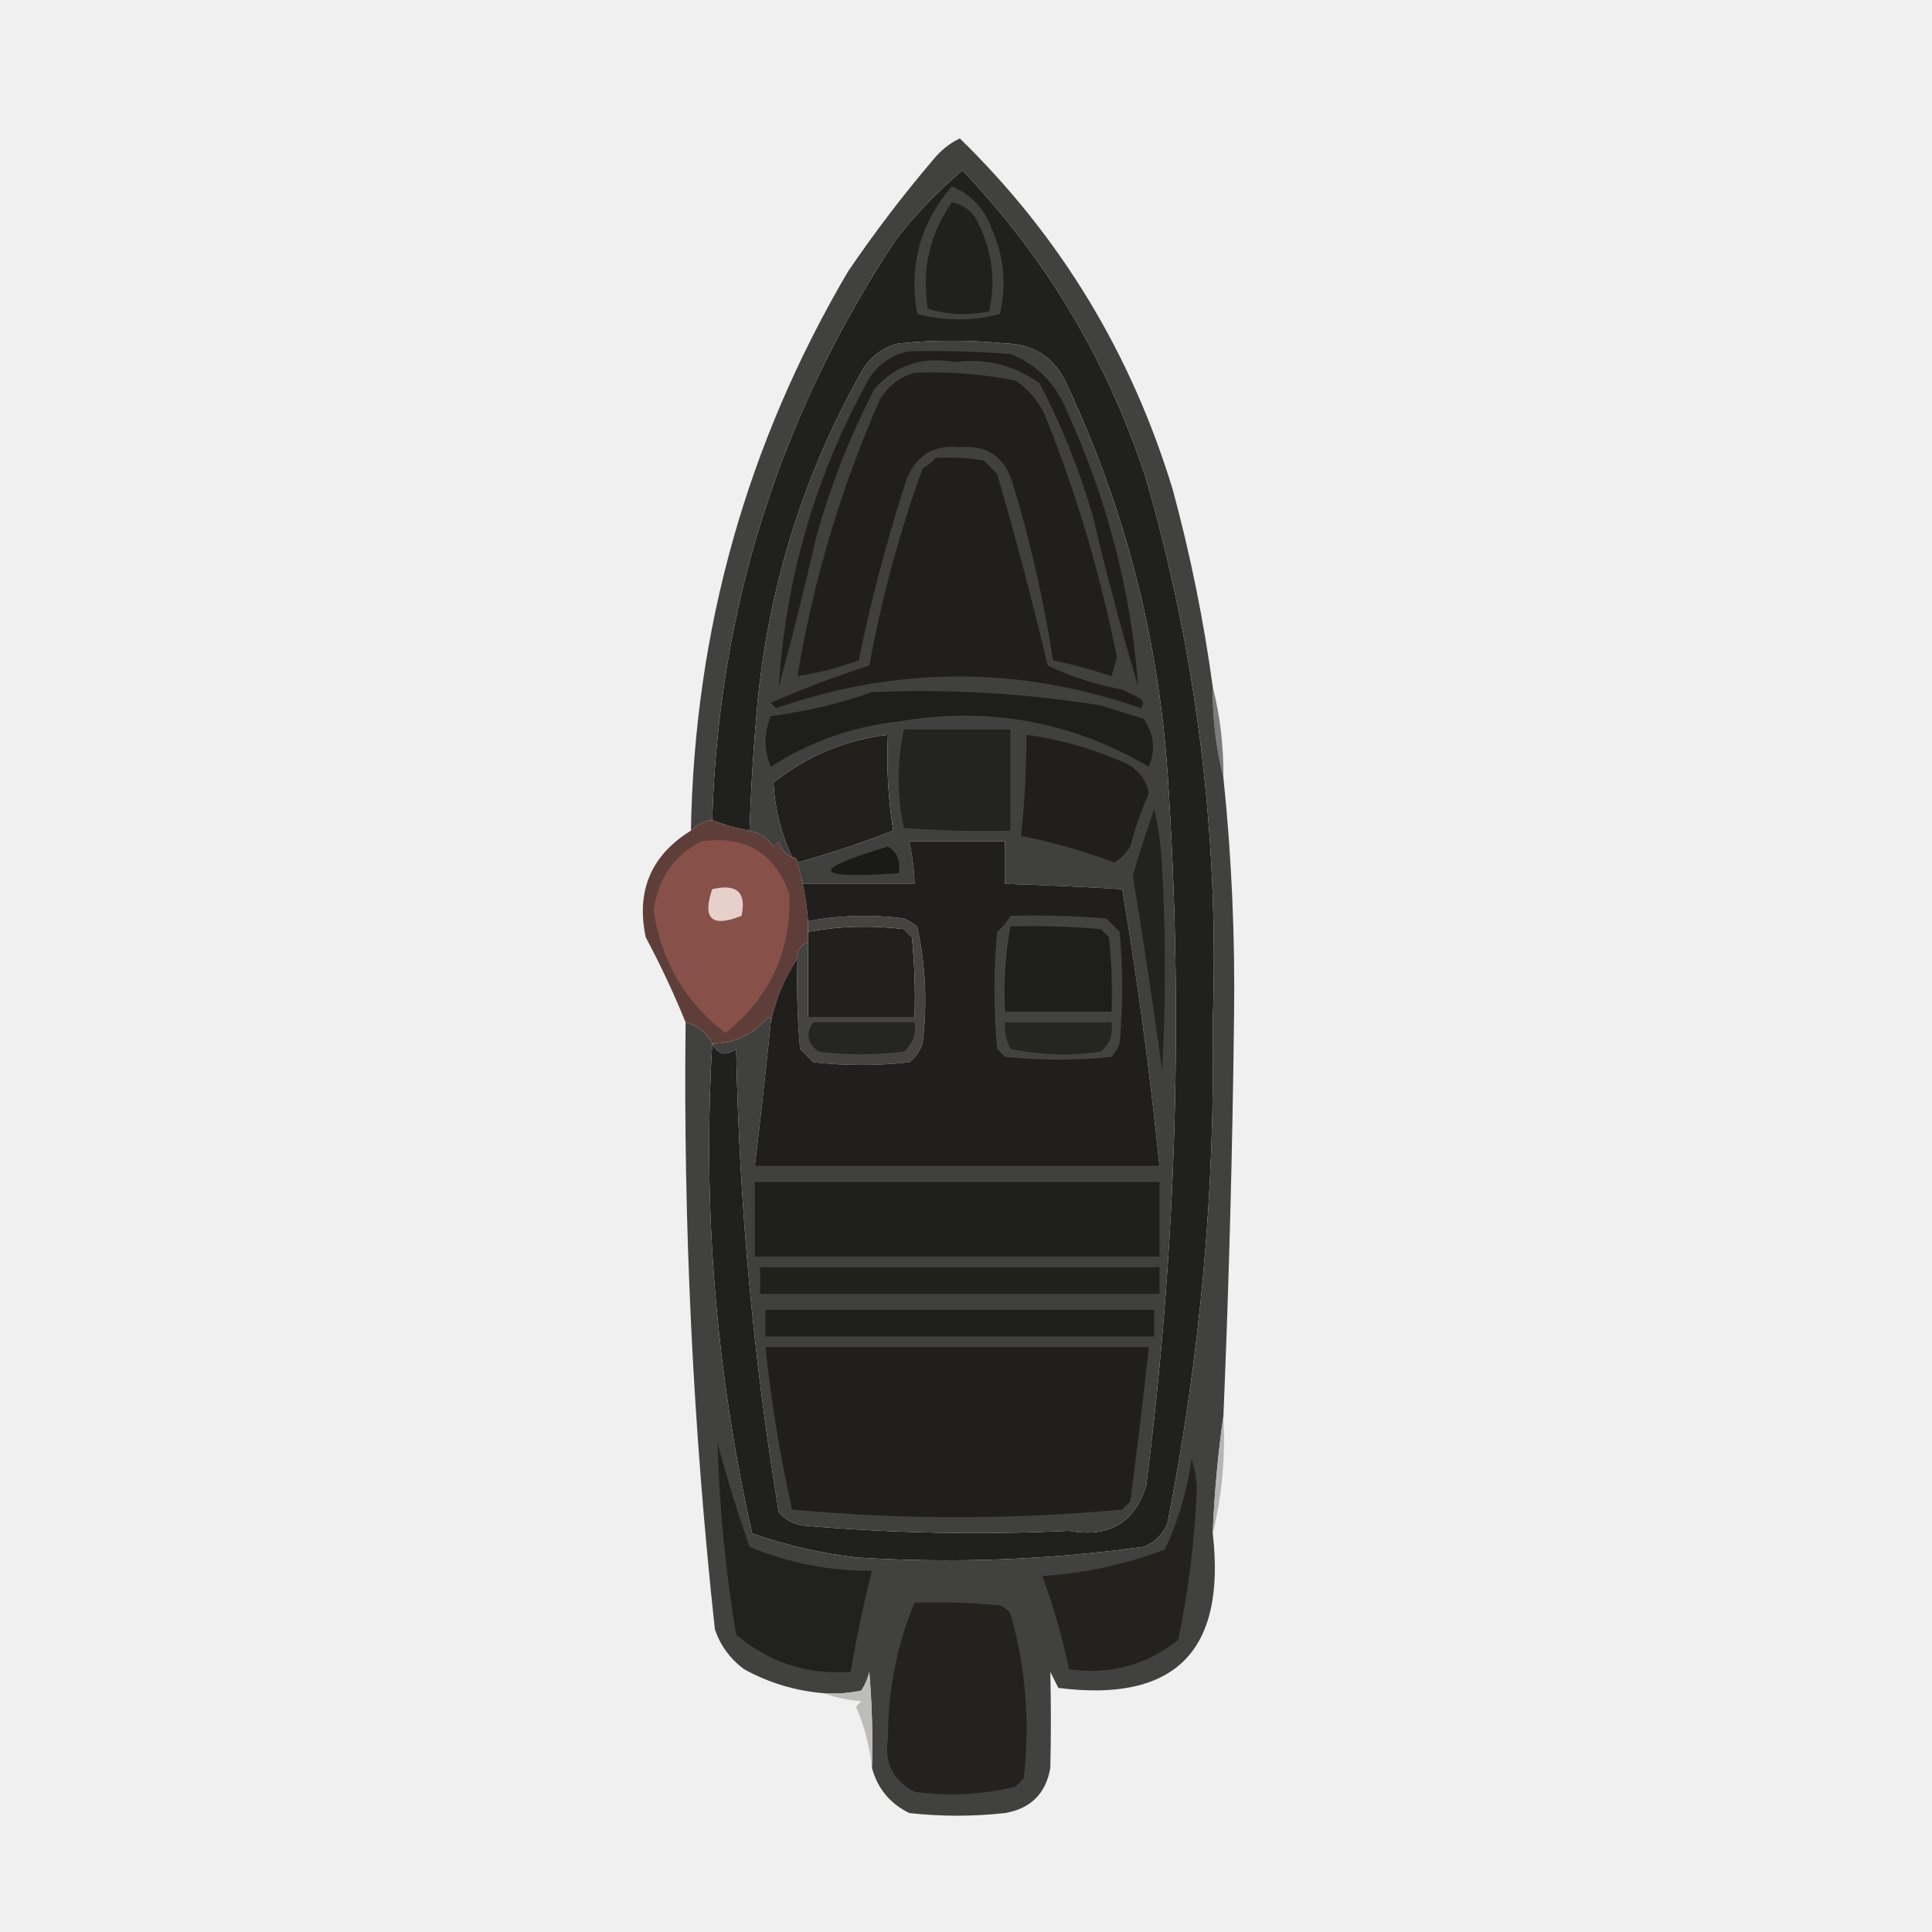
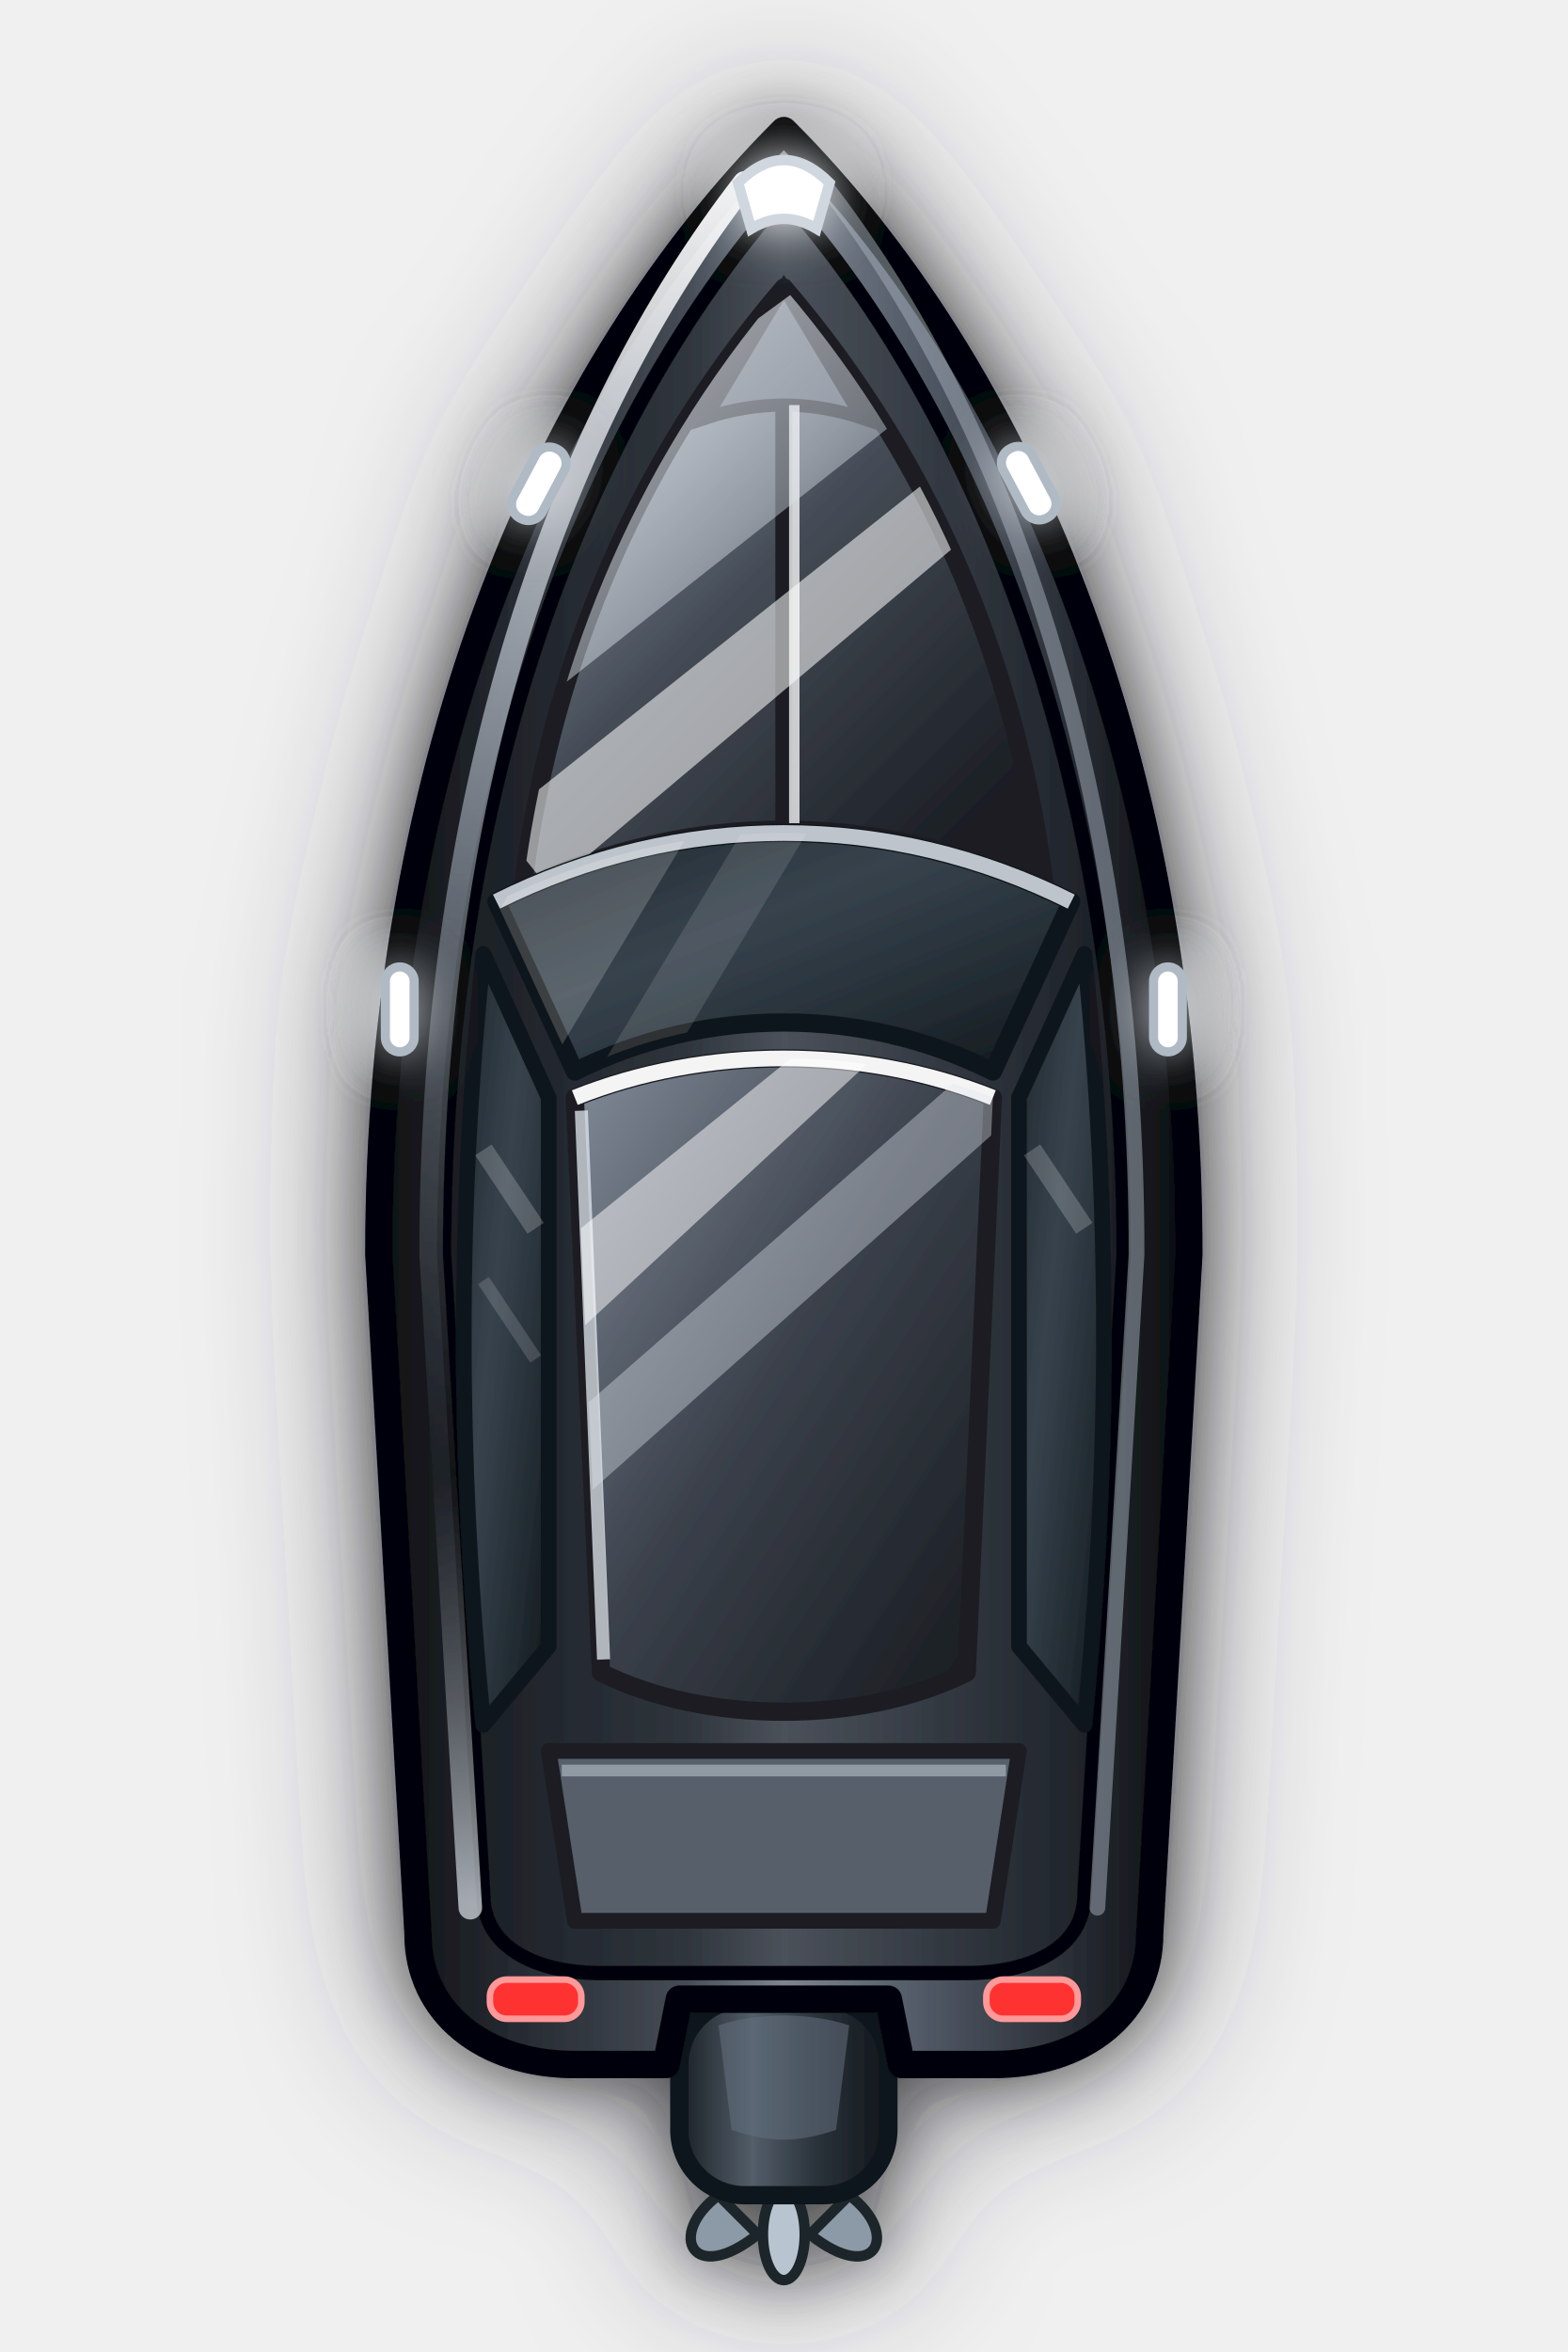
- <svg xmlns="http://www.w3.org/2000/svg" width="96mm" height="96mm" viewBox="0 0 96 96" version="1.1" id="svg1">
-   <defs id="defs1" />
-   <g id="layer1">
-     <g id="g3" style="clip-rule:evenodd;fill-rule:evenodd;image-rendering:optimizeQuality;shape-rendering:geometricPrecision;text-rendering:geometricPrecision" transform="matrix(0.2645833,0,0,0.2645833,-287.005,5.157666)">
-       <path style="opacity:1" fill="#20201e" d="m 1218.5,176.5 c 1.08,2.082 2.58,2.416 4.5,1 0.56,29.205 3.23,58.205 8,87 1.17,1.393 2.67,2.227 4.5,2.5 16.64,1.456 33.31,1.789 50,1 7.48,1.352 12.31,-1.481 14.5,-8.5 5.71,-44.506 7.04,-89.173 4,-134 -1.77,-25.519 -8.1,-49.852 -19,-73 -2.26,-4.883 -6.1,-7.383 -11.5,-7.5 -6.67,-0.667 -13.33,-0.667 -20,0 -2.7,0.69 -4.86,2.19 -6.5,4.5 -11.14,19.537 -17.8,40.537 -20,63 -0.73,7.99 -1.23,15.99 -1.5,24 -2.51,-0.427 -4.84,-1.093 -7,-2 1.17,-39.676 12.67,-76.009 34.5,-109 3.71,-4.759 7.88,-9.093 12.5,-13 15.84,16.664 27.34,35.998 34.5,58 9.57,33.31 13.73,67.31 12.5,102 0.46,31.644 -2.38,62.977 -8.5,94 -0.83,2.167 -2.33,3.667 -4.5,4.5 -17.91,2.474 -35.91,3.141 -54,2 -6.71,-0.804 -13.21,-2.304 -19.5,-4.5 -6.82,-30.466 -9.32,-61.133 -7.5,-92 z" id="path3" />
+ <svg xmlns="http://www.w3.org/2000/svg" viewBox="0 0 120 180" width="120" height="180">
+   <defs>
+     <filter id="blackStatusGlow" x="-35%" y="-35%" width="170%" height="170%">
+       <feGaussianBlur in="SourceAlpha" stdDeviation="6" result="blurOuter" />
+       <feFlood flood-color="#2D323B" flood-opacity="0.65" result="glowColor" />
+       <feComposite in="glowColor" in2="blurOuter" operator="in" result="softGlow" />
+       <feGaussianBlur in="SourceAlpha" stdDeviation="2.5" result="blurInner" />
+       <feFlood flood-color="#0A0C0E" flood-opacity="0.55" result="shadowColor" />
+       <feComposite in="shadowColor" in2="blurInner" operator="in" result="tightShadow" />
+       <feMerge>
+         <feMergeNode in="softGlow" />
+         <feMergeNode in="tightShadow" />
+         <feMergeNode in="SourceGraphic" />
+       </feMerge>
+     </filter>
+     <filter id="ledGlow" x="-60%" y="-60%" width="220%" height="220%">
+       <feGaussianBlur stdDeviation="2" result="blur" />
+       <feMerge>
+         <feMergeNode in="blur" />
+         <feMergeNode in="SourceGraphic" />
+       </feMerge>
+     </filter>
+     <linearGradient id="metallicBlackBody" x1="0%" y1="0%" x2="100%" y2="0%">
+       <stop offset="0%" stop-color="#0E1012" />
+       <stop offset="15%" stop-color="#23272E" />
+       <stop offset="38%" stop-color="#454C56" />
+       <stop offset="50%" stop-color="#7D8590" />
+       <stop offset="65%" stop-color="#565E6B" />
+       <stop offset="88%" stop-color="#23272E" />
+       <stop offset="100%" stop-color="#0A0C0E" />
+     </linearGradient>
+     <linearGradient id="bowDeckGrad" x1="15%" y1="10%" x2="85%" y2="90%">
+       <stop offset="0%" stop-color="#8E98A6" />
+       <stop offset="45%" stop-color="#454C56" />
+       <stop offset="100%" stop-color="#1B1E24" />
+     </linearGradient>
+     <linearGradient id="metallicBlackRoof" x1="0%" y1="0%" x2="100%" y2="100%">
+       <stop offset="0%" stop-color="#828C99" />
+       <stop offset="48%" stop-color="#3A404A" />
+       <stop offset="100%" stop-color="#16191D" />
+     </linearGradient>
+     <linearGradient id="gunwaleSheen" x1="0%" y1="0%" x2="0%" y2="100%">
+       <stop offset="0%" stop-color="#FFFFFF" stop-opacity="0.95" />
+       <stop offset="35%" stop-color="#A6B0BC" stop-opacity="0.65" />
+       <stop offset="75%" stop-color="#23272E" stop-opacity="0.4" />
+       <stop offset="100%" stop-color="#D0D7DE" stop-opacity="0.75" />
+     </linearGradient>
+     <linearGradient id="blackGlossGrad" x1="0%" y1="0%" x2="100%" y2="100%">
+       <stop offset="0%" stop-color="#FFFFFF" stop-opacity="0.82" />
+       <stop offset="55%" stop-color="#E2E8F0" stop-opacity="0.45" />
+       <stop offset="100%" stop-color="#94A3B8" stop-opacity="0.08" />
+     </linearGradient>
+     <linearGradient id="glassGrad" x1="0%" y1="0%" x2="100%" y2="100%">
+       <stop offset="0%" stop-color="#1E262C" />
+       <stop offset="40%" stop-color="#37434D" />
+       <stop offset="75%" stop-color="#222B32" />
+       <stop offset="100%" stop-color="#11161A" />
+     </linearGradient>
+     <linearGradient id="motorGrad" x1="0%" y1="0%" x2="100%" y2="0%">
+       <stop offset="0%" stop-color="#1A2026" />
+       <stop offset="35%" stop-color="#525E69" />
+       <stop offset="65%" stop-color="#2B333B" />
+       <stop offset="100%" stop-color="#11161A" />
+     </linearGradient>
+     <clipPath id="bowClip">
+       <path d="M 60 22 C 72 36, 78 52, 80 68 C 67 62, 53 62, 40 68 C 42 52, 48 36, 60 22 Z" />
+     </clipPath>
+     <clipPath id="windshieldClip">
+       <path d="M 38 69 C 52 62, 68 62, 82 69 L 76 82 C 66 77, 54 77, 44 82 Z" />
+     </clipPath>
+     <clipPath id="roofClip">
+       <path d="M 44 84 C 54 80, 66 80, 76 84 L 74 128 C 66 132, 54 132, 46 128 Z" />
+     </clipPath>
+   </defs>
+   <g filter="url(#blackStatusGlow)">
+     <g>
+       <path d="M 55 168 C 51 171, 53 175, 58 171 Z" fill="#8C99A6" stroke="#1E262C" stroke-width="0.8" />
+       <path d="M 65 168 C 69 171, 67 175, 62 171 Z" fill="#8C99A6" stroke="#1E262C" stroke-width="0.8" />
+       <ellipse cx="60" cy="171" rx="1.6" ry="3.5" fill="#B8C4D0" stroke="#1E262C" stroke-width="0.8" />
+       <rect x="52" y="153" width="16" height="15" rx="5" fill="url(#motorGrad)" stroke="#11161A" stroke-width="1.4" />
+       <path d="M 55 155 C 58 154, 62 154, 65 155 L 64 163 C 61 164, 59 164, 56 163 Z" fill="#63707D" fill-opacity="0.55" />
    </g>
-     <g id="g7" style="clip-rule:evenodd;fill-rule:evenodd;image-rendering:optimizeQuality;shape-rendering:geometricPrecision;text-rendering:geometricPrecision" transform="matrix(0.2645833,0,0,0.2645833,-287.005,5.157666)">
-       <path style="opacity:1" fill="#7a7c77" d="m 1312.5,109.5 c 1.38,5.444 2.05,11.111 2,17 -1.38,-5.444 -2.05,-11.111 -2,-17 z" id="path7" />
+     <path d="M 60 10               C 78 28, 91 58, 91 96               L 88 148               C 88 154, 83 158, 76 158               L 69 158 L 68 153 L 52 153 L 51 158               L 44 158               C 37 158, 32 154, 32 148               L 29 96               C 29 58, 42 28, 60 10 Z" fill="url(#metallicBlackBody)" stroke="#050607" stroke-width="2.1" stroke-linejoin="round" />
+     <path d="M 60 15               C 75 32, 86 60, 86 96               L 83 145               C 83 149, 79 151, 74 151               L 46 151               C 41 151, 37 149, 37 145               L 34 96               C 34 60, 45 32, 60 15 Z" fill="#1A1E24" fill-opacity="0.5" stroke="#050607" stroke-width="1.1" />
+     <path d="M 57 14 C 43 32, 33 60, 33 96 L 36 146" fill="none" stroke="url(#gunwaleSheen)" stroke-width="1.8" stroke-linecap="round" />
+     <path d="M 63 14 C 77 32, 87 60, 87 96 L 84 146" fill="none" stroke="#A6B0BC" stroke-opacity="0.5" stroke-width="1.2" stroke-linecap="round" />
+     <path d="M 60 22 C 72 36, 78 52, 80 68 C 67 62, 53 62, 40 68 C 42 52, 48 36, 60 22 Z" fill="url(#bowDeckGrad)" stroke="#1B1E24" stroke-width="1.4" stroke-linejoin="round" />
+     <path d="M 60 22 L 66 32 Q 60 30 54 32 Z" fill="#565E6B" stroke="#1B1E24" stroke-width="1" />
+     <line x1="60" y1="31" x2="60" y2="63" stroke="#1A1E24" stroke-width="1.3" />
+     <line x1="60.8" y1="31" x2="60.8" y2="63" stroke="#FFFFFF" stroke-opacity="0.75" stroke-width="0.8" />
+     <g clip-path="url(#bowClip)">
+       <polygon points="34,42 64,20 74,28 36,58" fill="url(#blackGlossGrad)" />
+       <polygon points="38,63 77,32 80,36 42,68" fill="#FFFFFF" fill-opacity="0.55" />
    </g>
-     <g id="g8" style="clip-rule:evenodd;fill-rule:evenodd;image-rendering:optimizeQuality;shape-rendering:geometricPrecision;text-rendering:geometricPrecision" transform="matrix(0.2645833,0,0,0.2645833,-287.005,5.157666)">
-       <path style="opacity:1" fill="#21201d" d="m 1234.5,142.5 c 0,-0.667 -0.33,-1 -1,-1 -2.09,-4.485 -3.25,-9.151 -3.5,-14 6.28,-5.039 13.44,-8.039 21.5,-9 -0.29,6.061 0.04,12.061 1,18 -5.91,2.309 -11.91,4.309 -18,6 z" id="path8" />
+     <path d="M 38 69 C 52 62, 68 62, 82 69 L 76 82 C 66 77, 54 77, 44 82 Z" fill="url(#glassGrad)" stroke="#11161A" stroke-width="1.4" stroke-linejoin="round" />
+     <path d="M 38 69 C 52 62, 68 62, 82 69" fill="none" stroke="#D0D7DE" stroke-width="1.2" stroke-opacity="0.9" />
+     <g clip-path="url(#windshieldClip)">
+       <polygon points="44,60 55,60 40,85 29,85" fill="#FFFFFF" fill-opacity="0.18" />
+       <polygon points="59,60 64,60 49,85 44,85" fill="#FFFFFF" fill-opacity="0.12" />
    </g>
-     <g id="g13" style="clip-rule:evenodd;fill-rule:evenodd;image-rendering:optimizeQuality;shape-rendering:geometricPrecision;text-rendering:geometricPrecision" transform="matrix(0.2645833,0,0,0.2645833,-287.005,5.157666)">
-       <path style="opacity:1" fill="#40403e" d="m 1218.5,176.5 c 4.22,-0.028 7.72,-1.695 10.5,-5 0.4,0.228 0.57,0.562 0.5,1 -0.92,9.01 -1.92,18.01 -3,27 25.33,0 50.67,0 76,0 -1.78,-17.437 -4.11,-34.771 -7,-52 -7.33,-0.444 -14.66,-0.777 -22,-1 0,-2.667 0,-5.333 0,-8 -6,0 -12,0 -18,0 0.59,2.627 0.92,5.294 1,8 -7,0 -14,0 -21,0 -0.33,-1.333 -0.67,-2.667 -1,-4 6.09,-1.691 12.09,-3.691 18,-6 -0.96,-5.939 -1.29,-11.939 -1,-18 -8.06,0.961 -15.22,3.961 -21.5,9 0.25,4.849 1.41,9.515 3.5,14 -1.29,-0.558 -2.12,-1.558 -2.5,-3 -0.33,0.333 -0.67,0.667 -1,1 -1.13,-1.641 -2.63,-2.641 -4.5,-3 0.27,-8.01 0.77,-16.01 1.5,-24 2.2,-22.463 8.86,-43.463 20,-63 1.64,-2.31 3.8,-3.81 6.5,-4.5 6.67,-0.667 13.33,-0.667 20,0 5.4,0.117 9.24,2.617 11.5,7.5 10.9,23.148 17.23,47.481 19,73 3.04,44.827 1.71,89.494 -4,134 -2.19,7.019 -7.02,9.852 -14.5,8.5 -16.69,0.789 -33.36,0.456 -50,-1 -1.83,-0.273 -3.33,-1.107 -4.5,-2.5 -4.77,-28.795 -7.44,-57.795 -8,-87 -1.92,1.416 -3.42,1.082 -4.5,-1 z" id="path13" />
+     <path d="M 37 73 L 42 84 L 42 126 L 37 132 C 35 112, 35 92, 37 73 Z" fill="url(#glassGrad)" stroke="#11161A" stroke-width="1.2" stroke-linejoin="round" />
+     <path d="M 83 73 L 78 84 L 78 126 L 83 132 C 85 112, 85 92, 83 73 Z" fill="url(#glassGrad)" stroke="#11161A" stroke-width="1.2" stroke-linejoin="round" />
+     <line x1="37" y1="88" x2="41" y2="94" stroke="#FFFFFF" stroke-opacity="0.2" stroke-width="1.5" />
+     <line x1="37" y1="98" x2="41" y2="104" stroke="#FFFFFF" stroke-opacity="0.15" stroke-width="1" />
+     <line x1="79" y1="88" x2="83" y2="94" stroke="#FFFFFF" stroke-opacity="0.2" stroke-width="1.5" />
+     <path d="M 44 84 C 54 80, 66 80, 76 84 L 74 128 C 66 132, 54 132, 46 128 Z" fill="url(#metallicBlackRoof)" stroke="#1B1E24" stroke-width="1.4" stroke-linejoin="round" />
+     <path d="M 44 84 C 54 80, 66 80, 76 84" fill="none" stroke="#FFFFFF" stroke-width="1.2" stroke-opacity="0.95" />
+     <line x1="44.5" y1="85" x2="46.2" y2="127" stroke="#E2E8F0" stroke-width="1" stroke-opacity="0.75" />
+     <g clip-path="url(#roofClip)">
+       <polygon points="42,96 63,79 69,79 42,104" fill="#FFFFFF" fill-opacity="0.5" />
+       <polygon points="42,110 74,82 78,85 42,117" fill="#E2E8F0" fill-opacity="0.38" />
    </g>
-     <g id="g14" style="clip-rule:evenodd;fill-rule:evenodd;image-rendering:optimizeQuality;shape-rendering:geometricPrecision;text-rendering:geometricPrecision" transform="matrix(0.2645833,0,0,0.2645833,-287.005,5.157666)">
-       <path style="opacity:1" fill="#1a1a18" d="m 1251.5,139.5 c 1.76,1.052 2.42,2.719 2,5 -16.21,1.11 -16.87,-0.557 -2,-5 z" id="path14" />
+     <path d="M 42 134 L 78 134 L 76 147 L 44 147 Z" fill="#565E6B" stroke="#1B1E24" stroke-width="1.2" stroke-linejoin="round" />
+     <line x1="43" y1="135.5" x2="77" y2="135.5" stroke="#B0BAC5" stroke-opacity="0.65" stroke-width="0.9" />
+     <g filter="url(#ledGlow)">
+       <path d="M 56.5 14 Q 60 10.5 63.5 14 L 62.5 17.5 Q 60 16 57.5 17.5 Z" fill="#FFFFFF" stroke="#D0D7DE" stroke-width="0.8" />
+       <rect x="40" y="34" width="2.5" height="6" rx="1.2" transform="rotate(28 41.2 37)" fill="#FFFFFF" stroke="#B0BAC5" stroke-width="0.7" />
+       <rect x="77.5" y="34" width="2.5" height="6" rx="1.2" transform="rotate(-28 78.7 37)" fill="#FFFFFF" stroke="#B0BAC5" stroke-width="0.7" />
+       <rect x="29.5" y="74" width="2.2" height="6.5" rx="1.1" fill="#FFFFFF" stroke="#B0BAC5" stroke-width="0.7" />
+       <rect x="88.3" y="74" width="2.2" height="6.5" rx="1.1" fill="#FFFFFF" stroke="#B0BAC5" stroke-width="0.7" />
    </g>
-     <g id="g15" style="clip-rule:evenodd;fill-rule:evenodd;image-rendering:optimizeQuality;shape-rendering:geometricPrecision;text-rendering:geometricPrecision" transform="matrix(0.2645833,0,0,0.2645833,-287.005,5.157666)">
-       <path style="opacity:1" fill="#201f1d" d="m 1277.5,118.5 c 6.58,0.913 12.91,2.747 19,5.5 2.18,1.247 3.52,3.08 4,5.5 -1.42,3.187 -2.59,6.52 -3.5,10 -0.78,1.228 -1.78,2.228 -3,3 -5.69,-2.176 -11.53,-3.843 -17.5,-5 0.69,-6.31 1.02,-12.643 1,-19 z" id="path15" />
-     </g>
-     <g id="g16" style="clip-rule:evenodd;fill-rule:evenodd;image-rendering:optimizeQuality;shape-rendering:geometricPrecision;text-rendering:geometricPrecision" transform="matrix(0.2645833,0,0,0.2645833,-287.005,5.157666)">
-       <path style="opacity:1" fill="#222321" d="m 1301.5,132.5 c 0.82,3.477 1.32,7.144 1.5,11 0.67,12.667 0.67,25.333 0,38 -1.67,-12.191 -3.5,-24.358 -5.5,-36.5 1.21,-4.243 2.54,-8.41 4,-12.5 z" id="path16" />
-     </g>
-     <g id="g18" style="clip-rule:evenodd;fill-rule:evenodd;image-rendering:optimizeQuality;shape-rendering:geometricPrecision;text-rendering:geometricPrecision" transform="matrix(0.2645833,0,0,0.2645833,-287.005,5.157666)">
-       <path style="opacity:1" fill="#41413f" d="m 1312.5,109.5 c -0.05,5.889 0.62,11.556 2,17 1.55,14.929 2.21,29.929 2,45 -0.29,25.012 -0.95,50.012 -2,75 -1.04,7.153 -1.7,14.486 -2,22 2.54,22.127 -7.13,31.793 -29,29 -0.5,-1 -1,-2 -1.5,-3 0.13,5.993 0.13,11.993 0,18 -0.83,4.833 -3.67,7.667 -8.5,8.5 -6,0.667 -12,0.667 -18,0 -3.64,-1.805 -5.98,-4.638 -7,-8.5 0.17,-6.009 0,-12.009 -0.5,-18 -0.31,1.266 -0.81,2.433 -1.5,3.5 -2.31,0.497 -4.64,0.663 -7,0.5 -5.32,-0.43 -10.32,-1.93 -15,-4.5 -2.64,-1.961 -4.47,-4.461 -5.5,-7.5 -4.11,-37.871 -5.94,-75.871 -5.5,-114 2.25,0.58 3.92,1.913 5,4 -1.82,30.867 0.68,61.534 7.5,92 6.29,2.196 12.79,3.696 19.5,4.5 18.09,1.141 36.09,0.474 54,-2 2.17,-0.833 3.67,-2.333 4.5,-4.5 6.12,-31.023 8.96,-62.356 8.5,-94 1.23,-34.69 -2.93,-68.69 -12.5,-102 -7.16,-22.002 -18.66,-41.336 -34.5,-58 -4.62,3.907 -8.79,8.241 -12.5,13 -21.83,32.991 -33.33,69.324 -34.5,109 -1.56,0.233 -2.9,0.9 -4,2 0.66,-37.666 10.5,-72.665 29.5,-105 4.95,-7.284 10.28,-14.284 16,-21 1.39,-1.727 3.06,-3.061 5,-4 18.89,18.413 32.22,40.413 40,66 3.3,12.189 5.8,24.522 7.5,37 z" id="path18" />
-     </g>
-     <g id="g19" style="clip-rule:evenodd;fill-rule:evenodd;image-rendering:optimizeQuality;shape-rendering:geometricPrecision;text-rendering:geometricPrecision" transform="matrix(0.2645833,0,0,0.2645833,-287.005,5.157666)">
-       <path style="opacity:1" fill="#23231f" d="m 1254.5,117.5 c 6.67,0 13.33,0 20,0 0,6.333 0,12.667 0,19 -6.67,0.166 -13.34,0 -20,-0.5 -1.31,-6.166 -1.31,-12.333 0,-18.5 z" id="path19" />
-     </g>
-     <g id="g20" style="clip-rule:evenodd;fill-rule:evenodd;image-rendering:optimizeQuality;shape-rendering:geometricPrecision;text-rendering:geometricPrecision" transform="matrix(0.2645833,0,0,0.2645833,-287.005,5.157666)">
-       <path style="opacity:1" fill="#1e1e1c" d="m 1248.5,110.5 c 14.45,-0.629 28.78,0.205 43,2.5 2.67,0.834 5.34,1.668 8,2.5 1.97,2.837 2.31,5.837 1,9 -14.55,-8.546 -30.22,-11.379 -47,-8.5 -8.66,0.943 -16.66,3.777 -24,8.5 -1.29,-3.209 -1.29,-6.375 0,-9.5 6.64,-0.873 12.97,-2.373 19,-4.5 z" id="path20" />
-     </g>
-     <g id="g21" style="clip-rule:evenodd;fill-rule:evenodd;image-rendering:optimizeQuality;shape-rendering:geometricPrecision;text-rendering:geometricPrecision" transform="matrix(0.2645833,0,0,0.2645833,-287.005,5.157666)">
-       <path style="opacity:1" fill="#201f1e" d="m 1255.5,46.5 c 6.34,-0.166 12.68,5e-4 19,0.5 4.92,1.942 8.42,5.442 10.5,10.5 7.66,16.628 12.16,33.962 13.5,52 -3.13,-10.572 -5.97,-21.238 -8.5,-32 -2.5,-8.661 -5.83,-16.995 -10,-25 -4.73,-3.421 -10.06,-4.754 -16,-4 -6.03,-1.11 -11.03,0.557 -15,5 -4.65,8.949 -8.32,18.282 -11,28 -2.16,9.454 -4.49,18.787 -7,28 1.32,-20.618 6.99,-39.951 17,-58 1.91,-2.78 4.41,-4.447 7.5,-5 z" id="path21" />
-     </g>
-     <g id="g22" style="clip-rule:evenodd;fill-rule:evenodd;image-rendering:optimizeQuality;shape-rendering:geometricPrecision;text-rendering:geometricPrecision" transform="matrix(0.2645833,0,0,0.2645833,-287.005,5.157666)">
-       <path style="opacity:1" fill="#201f1e" d="m 1260.5,66.5 c 3.02,-0.165 6.02,0.002 9,0.5 0.83,0.833 1.67,1.667 2.5,2.5 3.49,11.945 6.65,23.945 9.5,36 4.41,2.107 9.08,3.607 14,4.5 1,0.5 2,1 3,1.5 1.02,0.502 1.19,1.168 0.5,2 -22.81,-7.935 -45.65,-7.935 -68.5,0 -0.33,-0.333 -0.67,-0.667 -1,-1 6.03,-2.642 12.2,-4.976 18.5,-7 2.32,-12.624 5.65,-24.958 10,-37 0.99,-0.566 1.83,-1.233 2.5,-2 z" id="path22" />
-     </g>
-     <g id="g23" style="clip-rule:evenodd;fill-rule:evenodd;image-rendering:optimizeQuality;shape-rendering:geometricPrecision;text-rendering:geometricPrecision" transform="matrix(0.2645833,0,0,0.2645833,-287.005,5.157666)">
-       <path style="opacity:1" fill="#201f1e" d="m 1256.5,50.5 c 6.4,-0.257 12.73,0.243 19,1.5 2.42,1.663 4.25,3.829 5.5,6.5 5.93,14.781 10.43,29.948 13.5,45.5 -0.33,1.167 -0.67,2.333 -1,3.5 -3.62,-1.208 -7.29,-2.208 -11,-3 -1.71,-11.156 -4.21,-22.156 -7.5,-33 -1.45,-5.134 -4.79,-7.467 -10,-7 -4.81,-0.534 -8.14,1.466 -10,6 -3.62,11.165 -6.62,22.498 -9,34 -3.72,1.388 -7.55,2.388 -11.5,3 2.99,-17.955 8.16,-35.288 15.5,-52 1.6,-2.535 3.77,-4.202 6.5,-5 z" id="path23" />
-     </g>
-     <g id="g24" style="clip-rule:evenodd;fill-rule:evenodd;image-rendering:optimizeQuality;shape-rendering:geometricPrecision;text-rendering:geometricPrecision" transform="matrix(0.2645833,0,0,0.2645833,-287.005,5.157666)">
-       <path style="opacity:1" fill="#41413f" d="m 1263.5,15.5 c 3.62,1.521 6.12,4.188 7.5,8 2.32,5.21 2.82,10.543 1.5,16 -5.22,1.304 -10.39,1.304 -15.5,0 -1.62,-9.073 0.55,-17.073 6.5,-24 z" id="path24" />
-     </g>
-     <g id="g25" style="clip-rule:evenodd;fill-rule:evenodd;image-rendering:optimizeQuality;shape-rendering:geometricPrecision;text-rendering:geometricPrecision" transform="matrix(0.2645833,0,0,0.2645833,-287.005,5.157666)">
-       <path style="opacity:1" fill="#20201e" d="m 1263.5,18.5 c 1.87,0.359 3.37,1.359 4.5,3 3,5.622 3.84,11.456 2.5,17.5 -3.92,0.793 -7.76,0.626 -11.5,-0.5 -1.19,-7.276 0.31,-13.943 4.5,-20 z" id="path25" />
-     </g>
-     <g id="g28" style="clip-rule:evenodd;fill-rule:evenodd;image-rendering:optimizeQuality;shape-rendering:geometricPrecision;text-rendering:geometricPrecision" transform="matrix(0.2645833,0,0,0.2645833,-287.005,5.157666)">
-       <path style="opacity:1" fill="#21201d" d="m 1236.5,157.5 c 0,-0.667 0,-1.333 0,-2 5.95,-1.079 11.95,-1.246 18,-0.5 0.5,0.5 1,1 1.5,1.5 0.5,4.989 0.67,9.989 0.5,15 -6.67,0 -13.33,0 -20,0 0,-4.667 0,-9.333 0,-14 z" id="path28" />
-     </g>
-     <g id="g39" style="clip-rule:evenodd;fill-rule:evenodd;image-rendering:optimizeQuality;shape-rendering:geometricPrecision;text-rendering:geometricPrecision" transform="matrix(0.2645833,0,0,0.2645833,-287.005,5.157666)">
-       <path style="opacity:1" fill="#454441" d="m 1234.5,160.5 c -0.07,-1.527 0.59,-2.527 2,-3 0,4.667 0,9.333 0,14 6.67,0 13.33,0 20,0 0.17,-5.011 0,-10.011 -0.5,-15 -0.5,-0.5 -1,-1 -1.5,-1.5 -6.05,-0.746 -12.05,-0.579 -18,0.5 0,-0.667 0,-1.333 0,-2 5.92,-1.121 11.92,-1.288 18,-0.5 0.92,0.374 1.75,0.874 2.5,1.5 1.59,7.226 1.93,14.56 1,22 -0.47,1.431 -1.3,2.597 -2.5,3.5 -6,0.667 -12,0.667 -18,0 -0.83,-0.833 -1.67,-1.667 -2.5,-2.5 -0.5,-5.657 -0.67,-11.324 -0.5,-17 z" id="path39" />
-     </g>
-     <g id="g45" style="clip-rule:evenodd;fill-rule:evenodd;image-rendering:optimizeQuality;shape-rendering:geometricPrecision;text-rendering:geometricPrecision" transform="matrix(0.2645833,0,0,0.2645833,-287.005,5.157666)">
-       <path style="opacity:1" fill="#5f3e39" d="m 1218.5,134.5 c 2.16,0.907 4.49,1.573 7,2 1.87,0.359 3.37,1.359 4.5,3 0.33,-0.333 0.67,-0.667 1,-1 0.38,1.442 1.21,2.442 2.5,3 0.67,0 1,0.333 1,1 0.33,1.333 0.67,2.667 1,4 0.49,2.306 0.83,4.639 1,7 0,0.667 0,1.333 0,2 0,0.667 0,1.333 0,2 -1.41,0.473 -2.07,1.473 -2,3 -2.45,3.703 -4.12,7.703 -5,12 0.07,-0.438 -0.1,-0.772 -0.5,-1 -2.78,3.305 -6.28,4.972 -10.5,5 -1.08,-2.087 -2.75,-3.42 -5,-4 -2.19,-5.391 -4.69,-10.724 -7.5,-16 -1.81,-8.715 1.03,-15.381 8.5,-20 1.1,-1.1 2.44,-1.767 4,-2 z" id="path45" />
-     </g>
-     <g id="g46" style="clip-rule:evenodd;fill-rule:evenodd;image-rendering:optimizeQuality;shape-rendering:geometricPrecision;text-rendering:geometricPrecision" transform="matrix(0.2645833,0,0,0.2645833,-287.005,5.157666)">
-       <path style="opacity:1" fill="#87514a" d="m 1216.5,138.5 c 8.31,-1.104 13.81,2.23 16.5,10 0.35,10.631 -3.65,19.298 -12,26 -7.56,-5.765 -12.06,-13.432 -13.5,-23 0.82,-6.009 3.82,-10.342 9,-13 z" id="path46" />
-     </g>
-     <g id="g47" style="clip-rule:evenodd;fill-rule:evenodd;image-rendering:optimizeQuality;shape-rendering:geometricPrecision;text-rendering:geometricPrecision" transform="matrix(0.2645833,0,0,0.2645833,-287.005,5.157666)">
-       <path style="opacity:1" fill="#e8d0ca" d="m 1218.5,147.5 c 4.62,-1.092 6.46,0.575 5.5,5 -5.58,2.252 -7.41,0.585 -5.5,-5 z" id="path47" />
-     </g>
-     <g id="g48" style="clip-rule:evenodd;fill-rule:evenodd;image-rendering:optimizeQuality;shape-rendering:geometricPrecision;text-rendering:geometricPrecision" transform="matrix(0.2645833,0,0,0.2645833,-287.005,5.157666)">
-       <path style="opacity:1" fill="#201f1e" d="m 1229.5,172.5 c 0.88,-4.297 2.55,-8.297 5,-12 -0.17,5.676 0,11.343 0.5,17 0.83,0.833 1.67,1.667 2.5,2.5 6,0.667 12,0.667 18,0 1.2,-0.903 2.03,-2.069 2.5,-3.5 0.93,-7.44 0.59,-14.774 -1,-22 -0.75,-0.626 -1.58,-1.126 -2.5,-1.5 -6.08,-0.788 -12.08,-0.621 -18,0.5 -0.17,-2.361 -0.51,-4.694 -1,-7 7,0 14,0 21,0 -0.08,-2.706 -0.41,-5.373 -1,-8 6,0 12,0 18,0 0,2.667 0,5.333 0,8 7.34,0.223 14.67,0.556 22,1 2.89,17.229 5.22,34.563 7,52 -25.33,0 -50.67,0 -76,0 1.08,-8.99 2.08,-17.99 3,-27 z" id="path48" />
-     </g>
-     <g id="g49" style="clip-rule:evenodd;fill-rule:evenodd;image-rendering:optimizeQuality;shape-rendering:geometricPrecision;text-rendering:geometricPrecision" transform="matrix(0.2645833,0,0,0.2645833,-287.005,5.157666)">
-       <path style="opacity:1" fill="#252522" d="m 1237.5,172.5 c 6.33,0 12.67,0 19,0 0.32,2.222 -0.34,4.056 -2,5.5 -5.33,0.667 -10.67,0.667 -16,0 -2.13,-1.556 -2.47,-3.389 -1,-5.5 z" id="path49" />
-     </g>
-     <g id="g50" style="clip-rule:evenodd;fill-rule:evenodd;image-rendering:optimizeQuality;shape-rendering:geometricPrecision;text-rendering:geometricPrecision" transform="matrix(0.2645833,0,0,0.2645833,-287.005,5.157666)">
-       <path style="opacity:1" fill="#424240" d="m 1274.5,152.5 c 6.01,-0.166 12.01,0.001 18,0.5 0.83,0.833 1.67,1.667 2.5,2.5 0.67,7 0.67,14 0,21 -0.37,0.916 -0.87,1.75 -1.5,2.5 -6.67,0.667 -13.33,0.667 -20,0 -0.5,-0.5 -1,-1 -1.5,-1.5 -0.67,-7.333 -0.67,-14.667 0,-22 1.04,-0.873 1.88,-1.873 2.5,-3 z" id="path50" />
-     </g>
-     <g id="g51" style="clip-rule:evenodd;fill-rule:evenodd;image-rendering:optimizeQuality;shape-rendering:geometricPrecision;text-rendering:geometricPrecision" transform="matrix(0.2645833,0,0,0.2645833,-287.005,5.157666)">
-       <path style="opacity:1" fill="#252622" d="m 1273.5,172.5 c 6.67,0 13.33,0 20,0 0.32,2.222 -0.34,4.056 -2,5.5 -5.7,0.83 -11.36,0.663 -17,-0.5 -0.81,-1.571 -1.14,-3.238 -1,-5 z" id="path51" />
-     </g>
-     <g id="g52" style="clip-rule:evenodd;fill-rule:evenodd;image-rendering:optimizeQuality;shape-rendering:geometricPrecision;text-rendering:geometricPrecision" transform="matrix(0.2645833,0,0,0.2645833,-287.005,5.157666)">
-       <path style="opacity:1" fill="#1e1e1c" d="m 1274.5,154.5 c 5.68,-0.166 11.34,0.001 17,0.5 0.5,0.5 1,1 1.5,1.5 0.5,4.655 0.67,9.321 0.5,14 -6.67,0 -13.33,0 -20,0 -0.28,-5.427 0.05,-10.76 1,-16 z" id="path52" />
-     </g>
-     <g id="g53" style="clip-rule:evenodd;fill-rule:evenodd;image-rendering:optimizeQuality;shape-rendering:geometricPrecision;text-rendering:geometricPrecision" transform="matrix(0.2645833,0,0,0.2645833,-287.005,5.157666)">
-       <path style="opacity:1" fill="#1f1f1d" d="m 1226.5,202.5 c 25.33,0 50.67,0 76,0 0,4.667 0,9.333 0,14 -25.33,0 -50.67,0 -76,0 0,-4.667 0,-9.333 0,-14 z" id="path53" />
-     </g>
-     <g id="g54" style="clip-rule:evenodd;fill-rule:evenodd;image-rendering:optimizeQuality;shape-rendering:geometricPrecision;text-rendering:geometricPrecision" transform="matrix(0.2645833,0,0,0.2645833,-287.005,5.157666)">
-       <path style="opacity:1" fill="#20201d" d="m 1227.5,218.5 c 25,0 50,0 75,0 0,1.667 0,3.333 0,5 -25,0 -50,0 -75,0 0,-1.667 0,-3.333 0,-5 z" id="path54" />
-     </g>
-     <g id="g55" style="clip-rule:evenodd;fill-rule:evenodd;image-rendering:optimizeQuality;shape-rendering:geometricPrecision;text-rendering:geometricPrecision" transform="matrix(0.2645833,0,0,0.2645833,-287.005,5.157666)">
-       <path style="opacity:1" fill="#1f1f1d" d="m 1228.5,226.5 c 24.33,0 48.67,0 73,0 0,1.667 0,3.333 0,5 -24.33,0 -48.67,0 -73,0 0,-1.667 0,-3.333 0,-5 z" id="path55" />
-     </g>
-     <g id="g56" style="clip-rule:evenodd;fill-rule:evenodd;image-rendering:optimizeQuality;shape-rendering:geometricPrecision;text-rendering:geometricPrecision" transform="matrix(0.2645833,0,0,0.2645833,-287.005,5.157666)">
-       <path style="opacity:1" fill="#201f1e" d="m 1228.5,233.5 c 24,0 48,0 72,0 -1.05,9.659 -2.22,19.326 -3.5,29 -0.5,0.5 -1,1 -1.5,1.5 -20.65,1.914 -41.31,1.914 -62,0 -2.26,-10.038 -3.92,-20.205 -5,-30.5 z" id="path56" />
-     </g>
-     <g id="g70" style="clip-rule:evenodd;fill-rule:evenodd;image-rendering:optimizeQuality;shape-rendering:geometricPrecision;text-rendering:geometricPrecision" transform="matrix(0.2645833,0,0,0.2645833,-287.005,5.157666)">
-       <path style="opacity:1" fill="#b5b6b4" d="m 1314.5,246.5 c 0.41,7.579 -0.26,14.912 -2,22 0.3,-7.514 0.96,-14.847 2,-22 z" id="path70" />
-     </g>
-     <g id="g71" style="clip-rule:evenodd;fill-rule:evenodd;image-rendering:optimizeQuality;shape-rendering:geometricPrecision;text-rendering:geometricPrecision" transform="matrix(0.2645833,0,0,0.2645833,-287.005,5.157666)">
-       <path style="opacity:1" fill="#21211f" d="m 1219.5,251.5 c 1.73,6.498 3.73,12.998 6,19.5 7.36,3.066 15.03,4.566 23,4.5 -1.59,6.274 -2.92,12.608 -4,19 -8.19,0.549 -15.35,-1.785 -21.5,-7 -2.01,-11.911 -3.17,-23.911 -3.5,-36 z" id="path71" />
-     </g>
-     <g id="g73" style="clip-rule:evenodd;fill-rule:evenodd;image-rendering:optimizeQuality;shape-rendering:geometricPrecision;text-rendering:geometricPrecision" transform="matrix(0.2645833,0,0,0.2645833,-287.005,5.157666)">
-       <path style="opacity:1" fill="#23221f" d="m 1308.5,254.5 c 0.66,1.804 1,3.804 1,6 -0.4,9.469 -1.57,18.803 -3.5,28 -5.99,4.735 -12.82,6.568 -20.5,5.5 -1.22,-5.931 -2.89,-11.764 -5,-17.5 7.94,-0.52 15.6,-2.187 23,-5 2.54,-5.369 4.21,-11.036 5,-17 z" id="path73" />
-     </g>
-     <g id="g74" style="clip-rule:evenodd;fill-rule:evenodd;image-rendering:optimizeQuality;shape-rendering:geometricPrecision;text-rendering:geometricPrecision" transform="matrix(0.2645833,0,0,0.2645833,-287.005,5.157666)">
-       <path style="opacity:1" fill="#23221f" d="m 1256.5,281.5 c 5.34,-0.166 10.68,10e-4 16,0.5 0.81,0.308 1.47,0.808 2,1.5 2.89,10.127 3.72,20.46 2.5,31 -0.5,0.5 -1,1 -1.5,1.5 -6.22,1.581 -12.56,1.915 -19,1 -4.04,-2.075 -5.7,-5.408 -5,-10 0,-9.021 1.67,-17.521 5,-25.5 z" id="path74" />
-     </g>
-     <g id="g75" style="clip-rule:evenodd;fill-rule:evenodd;image-rendering:optimizeQuality;shape-rendering:geometricPrecision;text-rendering:geometricPrecision" transform="matrix(0.2645833,0,0,0.2645833,-287.005,5.157666)">
-       <path style="opacity:1" fill="#bdbcbb" d="m 1248.5,312.5 c -0.42,-3.967 -1.42,-7.8 -3,-11.5 0.33,-0.333 0.67,-0.667 1,-1 -2.54,-0.186 -4.87,-0.686 -7,-1.5 2.36,0.163 4.69,-0.003 7,-0.5 0.69,-1.067 1.19,-2.234 1.5,-3.5 0.5,5.991 0.67,11.991 0.5,18 z" id="path75" />
-     </g>
+     <rect x="37.5" y="151.5" width="7" height="3" rx="1.3" fill="#FF3333" stroke="#FF9999" stroke-width="0.5" />
+     <rect x="75.5" y="151.5" width="7" height="3" rx="1.3" fill="#FF3333" stroke="#FF9999" stroke-width="0.5" />
  </g>
</svg>
